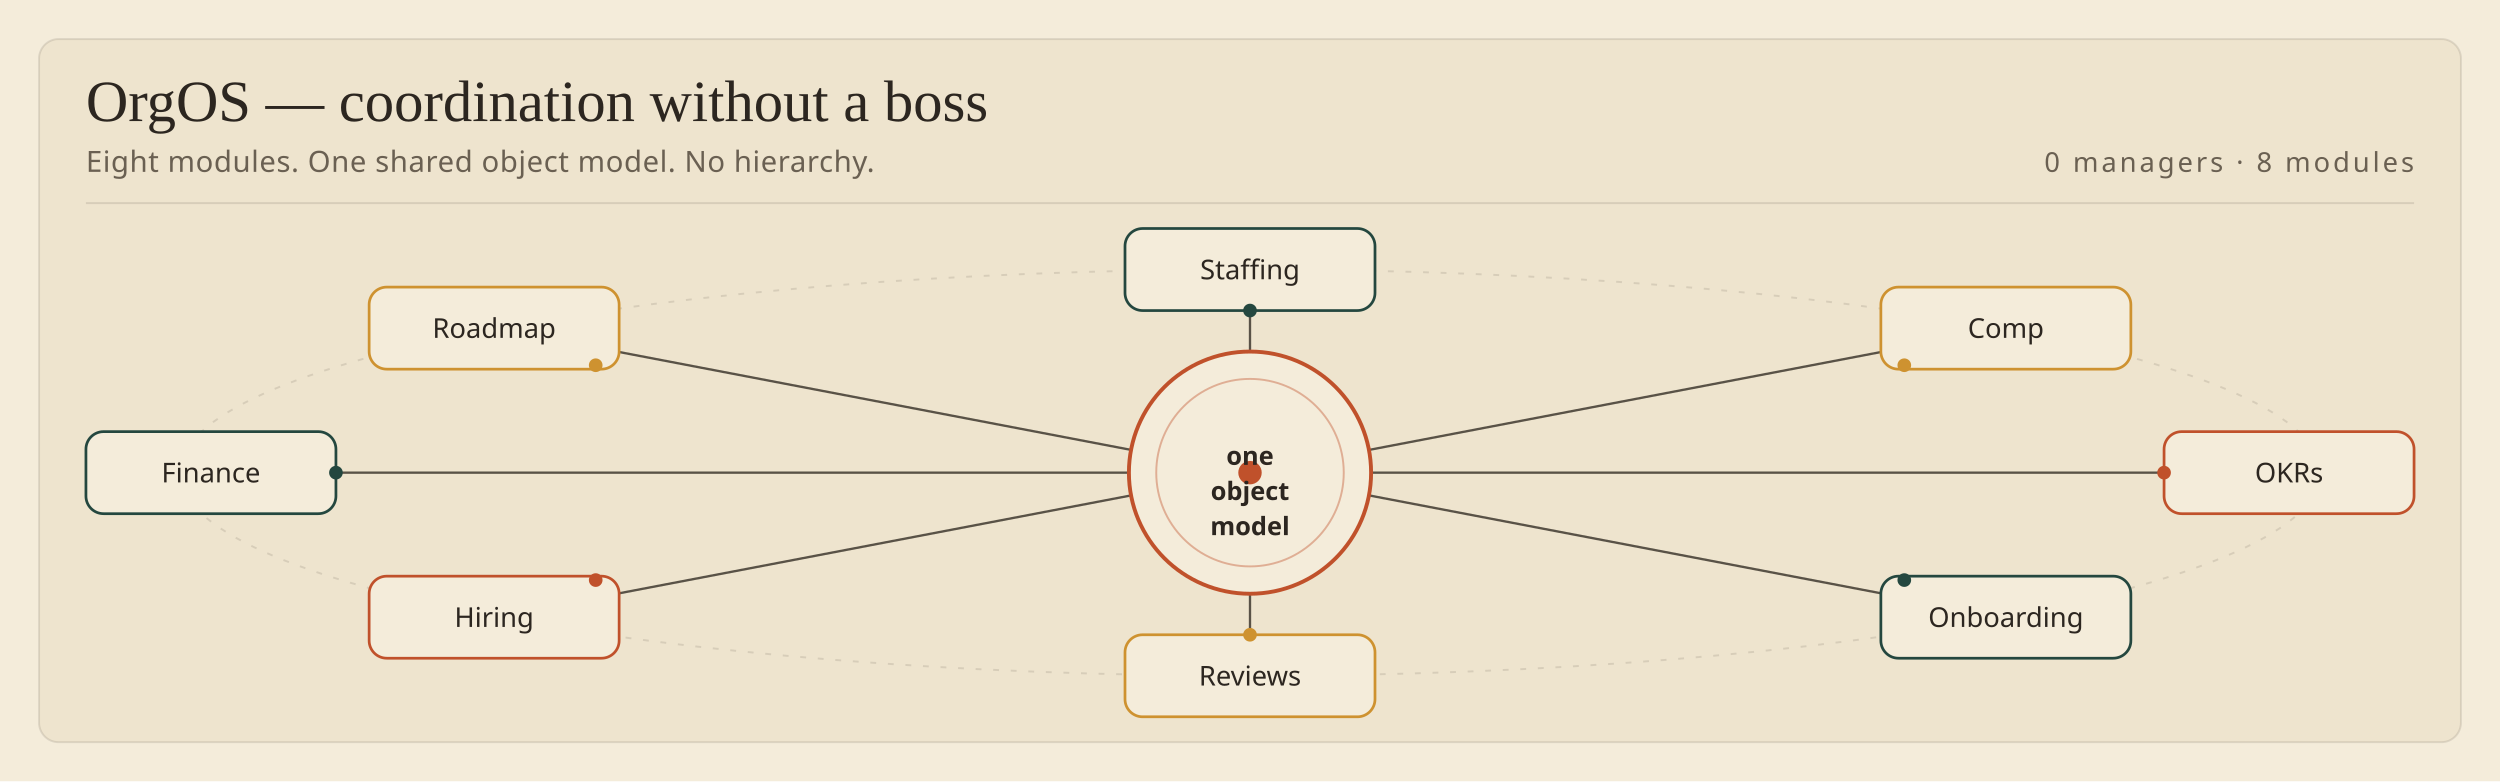
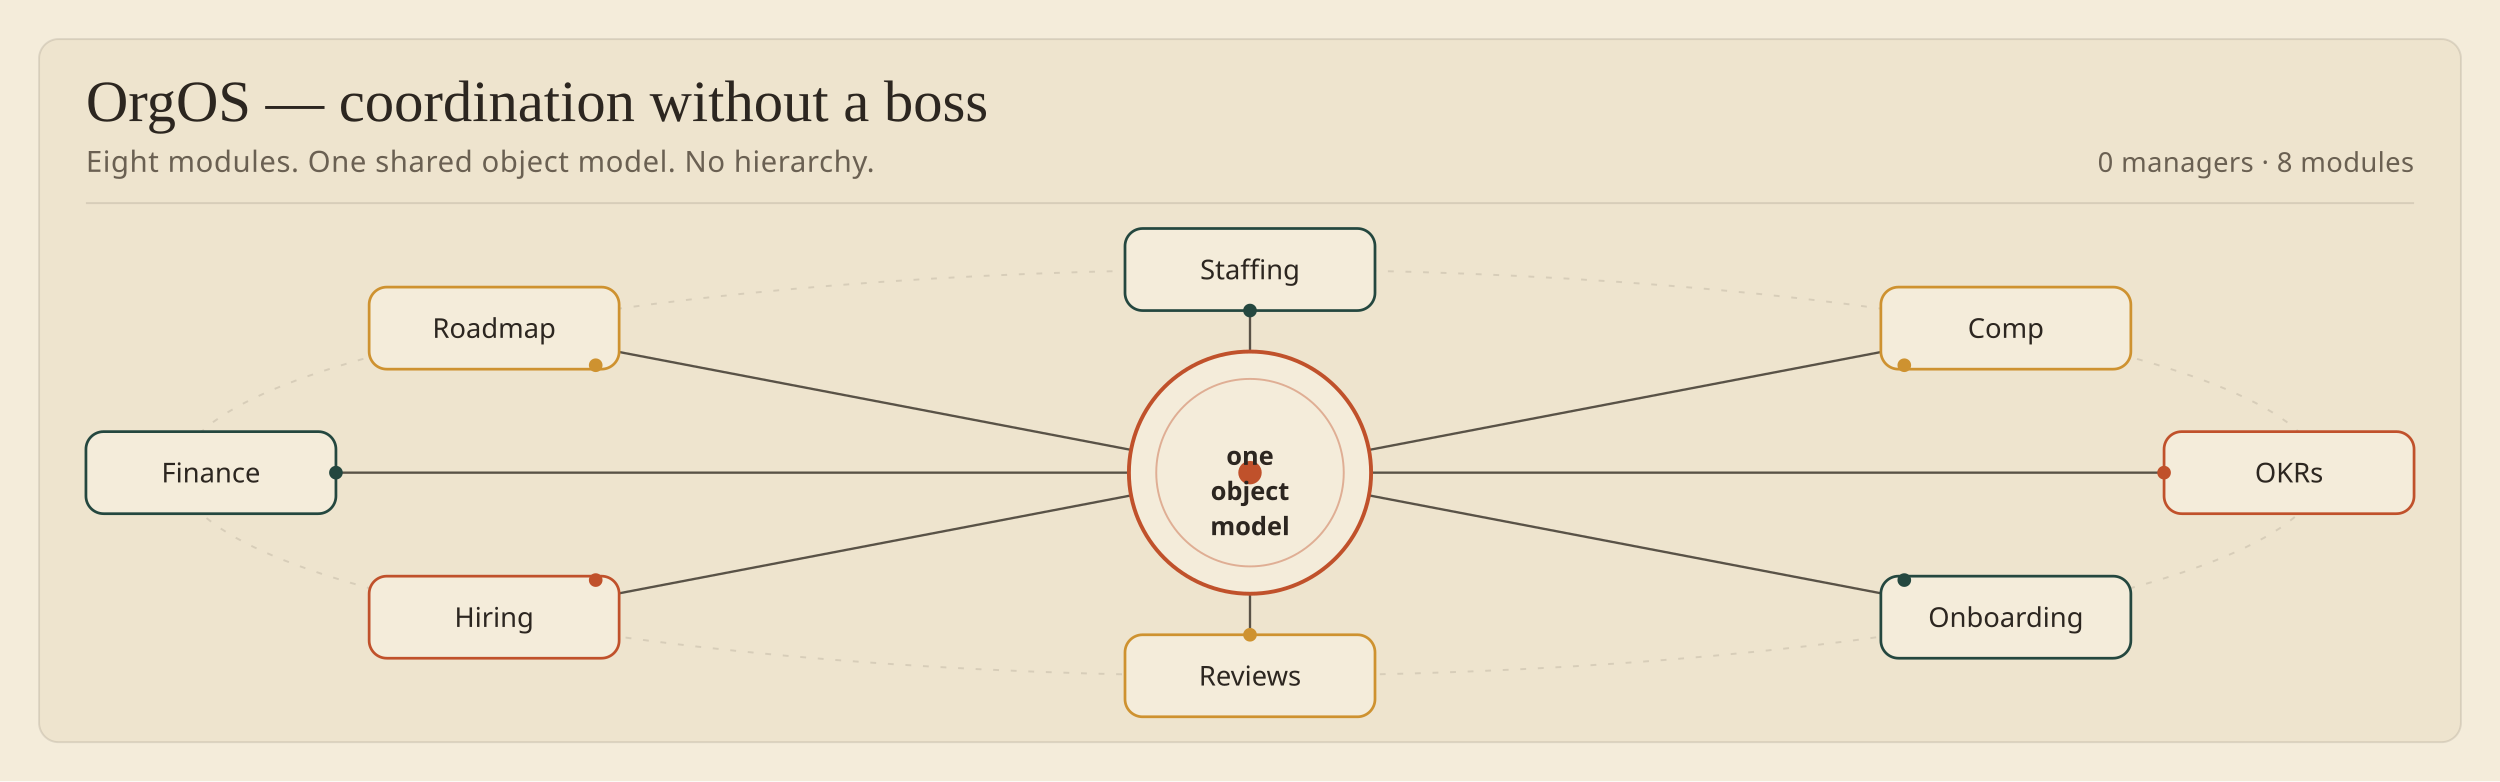
<svg xmlns="http://www.w3.org/2000/svg" viewBox="0 0 1280 400" preserveAspectRatio="xMidYMid meet" role="img" aria-labelledby="t d">
  <defs>
    <style>
      .hd{font-family:Georgia,'Times New Roman',serif}
      .lb{font-family:ui-sans-serif,system-ui,sans-serif}
    </style>
  </defs>
  <rect x="0" y="0" width="1280" height="400" fill="#F4ECDA" />
  <rect x="20" y="20" width="1240" height="360" rx="10" fill="#EEE4CE" stroke="rgba(44,38,32,0.12)" stroke-width="1" />
  <text x="44" y="62" class="hd" font-size="30" fill="#2C2620">OrgOS — coordination without a boss</text>
  <text x="44" y="88" class="lb" font-size="15" letter-spacing="0.3" fill="#6A6052">Eight modules. One shared object model. No hierarchy.</text>
  <line x1="44" y1="104" x2="1236" y2="104" stroke="rgba(44,38,32,0.12)" stroke-width="1" />
  <ellipse cx="640" cy="242" rx="548" ry="104" fill="none" stroke="rgba(44,38,32,0.12)" stroke-width="1" stroke-dasharray="3 6" />
  <g stroke="#494338" stroke-width="1.2" fill="none" opacity="0.9">
    <line x1="640" y1="242" x2="640" y2="138" />
    <line x1="640" y1="242" x2="1027" y2="168" />
    <line x1="640" y1="242" x2="1188" y2="242" />
    <line x1="640" y1="242" x2="1027" y2="316" />
    <line x1="640" y1="242" x2="640" y2="346" />
    <line x1="640" y1="242" x2="253" y2="316" />
    <line x1="640" y1="242" x2="92" y2="242" />
    <line x1="640" y1="242" x2="253" y2="168" />
  </g>
  <circle cx="640" cy="242" r="62" fill="#F4ECDA" stroke="#C0512B" stroke-width="2" />
  <circle cx="640" cy="242" r="48" fill="none" stroke="#C0512B" stroke-width="1" opacity="0.4" />
  <circle cx="640" cy="242" r="6" fill="#C0512B" />
  <text x="640" y="238" text-anchor="middle" class="lb" font-size="13" font-weight="600" fill="#2C2620">one</text>
  <text x="640" y="256" text-anchor="middle" class="lb" font-size="13" font-weight="600" fill="#2C2620">object</text>
  <text x="640" y="274" text-anchor="middle" class="lb" font-size="13" font-weight="600" fill="#2C2620">model</text>
  <g>
    <rect x="576" y="117" width="128" height="42" rx="9" fill="#F4ECDA" stroke="#24473F" stroke-width="1.4" />
    <circle cx="640" cy="159" r="3.5" fill="#24473F" />
    <text x="640" y="143" text-anchor="middle" class="lb" font-size="14" fill="#2C2620">Staffing</text>
  </g>
  <g>
    <rect x="963" y="147" width="128" height="42" rx="9" fill="#F4ECDA" stroke="#CE9230" stroke-width="1.4" />
    <circle cx="975" cy="187" r="3.5" fill="#CE9230" />
    <text x="1027" y="173" text-anchor="middle" class="lb" font-size="14" fill="#2C2620">Comp</text>
  </g>
  <g>
    <rect x="1108" y="221" width="128" height="42" rx="9" fill="#F4ECDA" stroke="#C0512B" stroke-width="1.4" />
    <circle cx="1108" cy="242" r="3.5" fill="#C0512B" />
    <text x="1172" y="247" text-anchor="middle" class="lb" font-size="14" fill="#2C2620">OKRs</text>
  </g>
  <g>
    <rect x="963" y="295" width="128" height="42" rx="9" fill="#F4ECDA" stroke="#24473F" stroke-width="1.4" />
    <circle cx="975" cy="297" r="3.5" fill="#24473F" />
    <text x="1027" y="321" text-anchor="middle" class="lb" font-size="14" fill="#2C2620">Onboarding</text>
  </g>
  <g>
    <rect x="576" y="325" width="128" height="42" rx="9" fill="#F4ECDA" stroke="#CE9230" stroke-width="1.4" />
    <circle cx="640" cy="325" r="3.5" fill="#CE9230" />
    <text x="640" y="351" text-anchor="middle" class="lb" font-size="14" fill="#2C2620">Reviews</text>
  </g>
  <g>
    <rect x="189" y="295" width="128" height="42" rx="9" fill="#F4ECDA" stroke="#C0512B" stroke-width="1.4" />
    <circle cx="305" cy="297" r="3.5" fill="#C0512B" />
    <text x="253" y="321" text-anchor="middle" class="lb" font-size="14" fill="#2C2620">Hiring</text>
  </g>
  <g>
    <rect x="44" y="221" width="128" height="42" rx="9" fill="#F4ECDA" stroke="#24473F" stroke-width="1.4" />
    <circle cx="172" cy="242" r="3.5" fill="#24473F" />
    <text x="108" y="247" text-anchor="middle" class="lb" font-size="14" fill="#2C2620">Finance</text>
  </g>
  <g>
    <rect x="189" y="147" width="128" height="42" rx="9" fill="#F4ECDA" stroke="#CE9230" stroke-width="1.4" />
    <circle cx="305" cy="187" r="3.5" fill="#CE9230" />
    <text x="253" y="173" text-anchor="middle" class="lb" font-size="14" fill="#2C2620">Roadmap</text>
  </g>
-   <text x="1236" y="88" text-anchor="end" class="lb" font-size="14" letter-spacing="1.5" fill="#6A6052">0 managers · 8 modules</text>
+   <text x="1236" y="88" text-anchor="end" class="lb" font-size="14" letter-spacing="0.2" fill="#6A6052">0 managers · 8 modules</text>
</svg>
